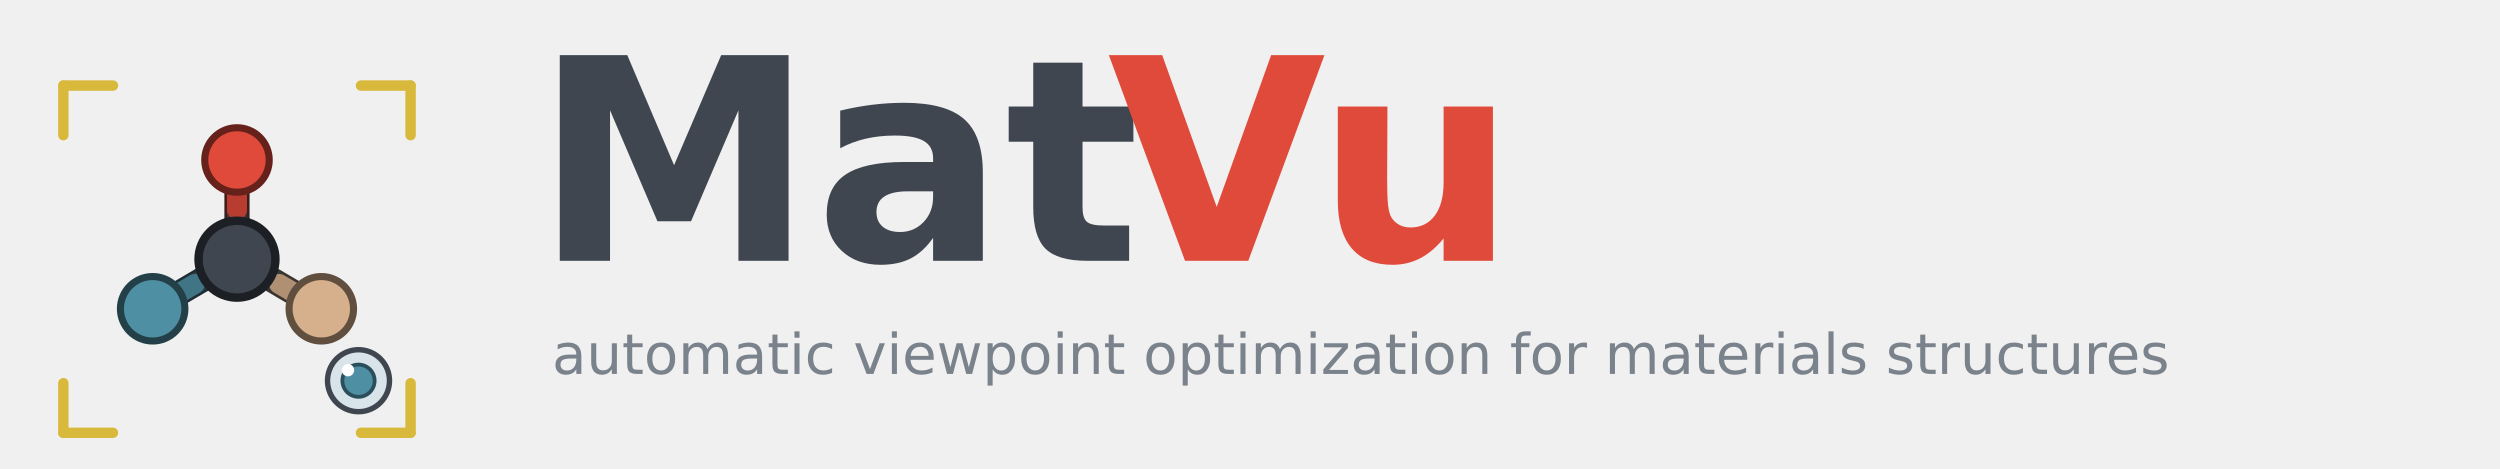
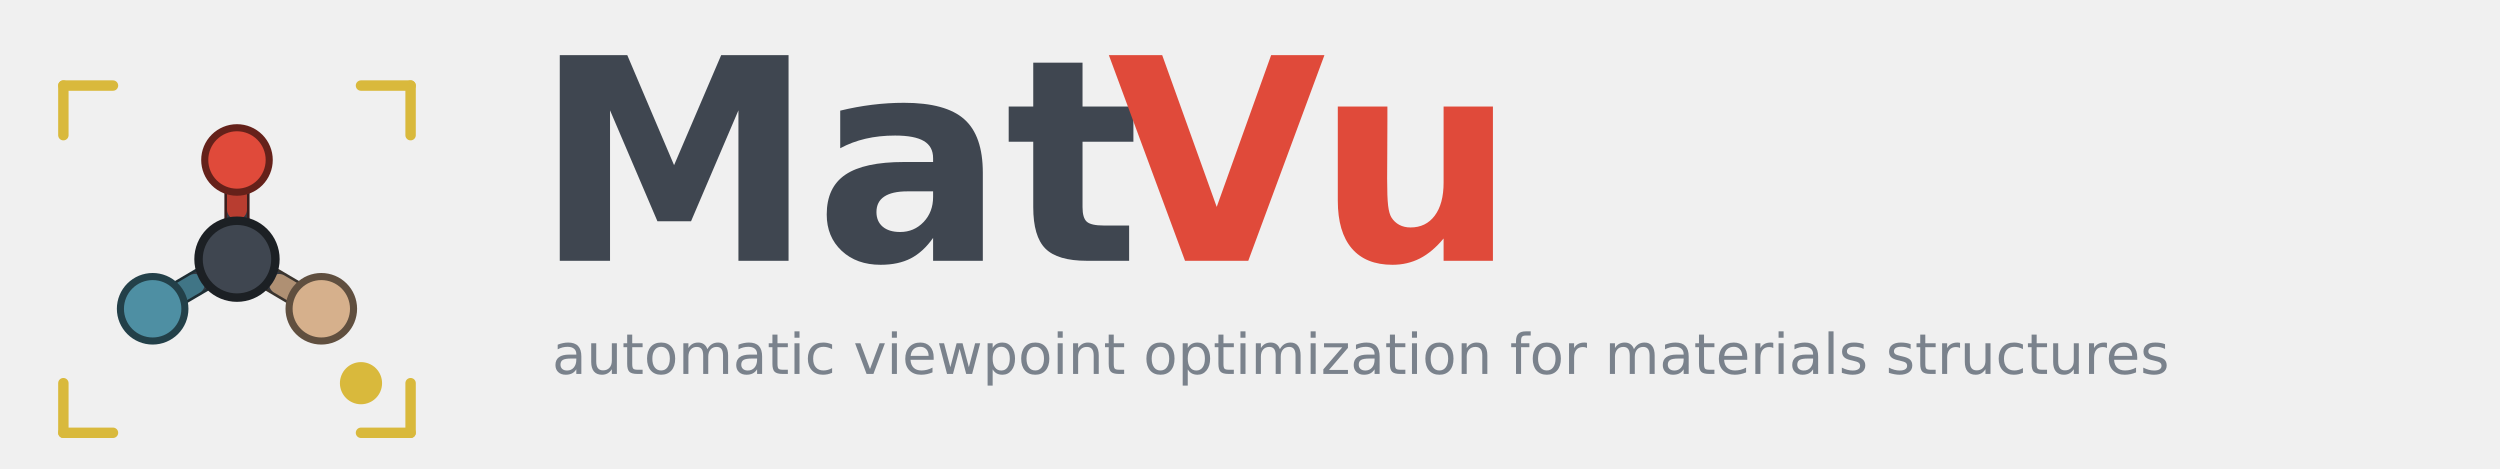
<svg xmlns="http://www.w3.org/2000/svg" xmlns:xlink="http://www.w3.org/1999/xlink" width="691.2pt" height="129.6pt" viewBox="0 0 691.2 129.6" version="1.1">
  <defs>
    <style type="text/css">*{stroke-linejoin: round; stroke-linecap: butt}</style>
  </defs>
  <g id="figure_1">
    <g id="patch_1">
      <path d="M 0 129.6  L 691.2 129.6  L 691.2 0  L 0 0  L 0 129.6  z " style="fill: none" />
    </g>
    <g id="axes_1">
      <g id="text_1">
        <g style="fill: #7a828c" transform="translate(152.64 103.387) scale(0.155 -0.155)">
          <defs>
            <path id="DejaVuSans-44" d="M 2194 1759  Q 1497 1759 1228 1600  Q 959 1441 959 1056  Q 959 750 1161 570  Q 1363 391 1709 391  Q 2188 391 2477 730  Q 2766 1069 2766 1631  L 2766 1759  L 2194 1759  z M 3341 1997  L 3341 0  L 2766 0  L 2766 531  Q 2569 213 2275 61  Q 1981 -91 1556 -91  Q 1019 -91 701 211  Q 384 513 384 1019  Q 384 1609 779 1909  Q 1175 2209 1959 2209  L 2766 2209  L 2766 2266  Q 2766 2663 2505 2880  Q 2244 3097 1772 3097  Q 1472 3097 1187 3025  Q 903 2953 641 2809  L 641 3341  Q 956 3463 1253 3523  Q 1550 3584 1831 3584  Q 2591 3584 2966 3190  Q 3341 2797 3341 1997  z " transform="scale(0.015625)" />
            <path id="DejaVuSans-58" d="M 544 1381  L 544 3500  L 1119 3500  L 1119 1403  Q 1119 906 1312 657  Q 1506 409 1894 409  Q 2359 409 2629 706  Q 2900 1003 2900 1516  L 2900 3500  L 3475 3500  L 3475 0  L 2900 0  L 2900 538  Q 2691 219 2414 64  Q 2138 -91 1772 -91  Q 1169 -91 856 284  Q 544 659 544 1381  z M 1991 3584  L 1991 3584  z " transform="scale(0.015625)" />
            <path id="DejaVuSans-57" d="M 1172 4494  L 1172 3500  L 2356 3500  L 2356 3053  L 1172 3053  L 1172 1153  Q 1172 725 1289 603  Q 1406 481 1766 481  L 2356 481  L 2356 0  L 1766 0  Q 1100 0 847 248  Q 594 497 594 1153  L 594 3053  L 172 3053  L 172 3500  L 594 3500  L 594 4494  L 1172 4494  z " transform="scale(0.015625)" />
            <path id="DejaVuSans-52" d="M 1959 3097  Q 1497 3097 1228 2736  Q 959 2375 959 1747  Q 959 1119 1226 758  Q 1494 397 1959 397  Q 2419 397 2687 759  Q 2956 1122 2956 1747  Q 2956 2369 2687 2733  Q 2419 3097 1959 3097  z M 1959 3584  Q 2709 3584 3137 3096  Q 3566 2609 3566 1747  Q 3566 888 3137 398  Q 2709 -91 1959 -91  Q 1206 -91 779 398  Q 353 888 353 1747  Q 353 2609 779 3096  Q 1206 3584 1959 3584  z " transform="scale(0.015625)" />
            <path id="DejaVuSans-50" d="M 3328 2828  Q 3544 3216 3844 3400  Q 4144 3584 4550 3584  Q 5097 3584 5394 3201  Q 5691 2819 5691 2113  L 5691 0  L 5113 0  L 5113 2094  Q 5113 2597 4934 2840  Q 4756 3084 4391 3084  Q 3944 3084 3684 2787  Q 3425 2491 3425 1978  L 3425 0  L 2847 0  L 2847 2094  Q 2847 2600 2669 2842  Q 2491 3084 2119 3084  Q 1678 3084 1418 2786  Q 1159 2488 1159 1978  L 1159 0  L 581 0  L 581 3500  L 1159 3500  L 1159 2956  Q 1356 3278 1631 3431  Q 1906 3584 2284 3584  Q 2666 3584 2933 3390  Q 3200 3197 3328 2828  z " transform="scale(0.015625)" />
            <path id="DejaVuSans-4c" d="M 603 3500  L 1178 3500  L 1178 0  L 603 0  L 603 3500  z M 603 4863  L 1178 4863  L 1178 4134  L 603 4134  L 603 4863  z " transform="scale(0.015625)" />
            <path id="DejaVuSans-46" d="M 3122 3366  L 3122 2828  Q 2878 2963 2633 3030  Q 2388 3097 2138 3097  Q 1578 3097 1268 2742  Q 959 2388 959 1747  Q 959 1106 1268 751  Q 1578 397 2138 397  Q 2388 397 2633 464  Q 2878 531 3122 666  L 3122 134  Q 2881 22 2623 -34  Q 2366 -91 2075 -91  Q 1284 -91 818 406  Q 353 903 353 1747  Q 353 2603 823 3093  Q 1294 3584 2113 3584  Q 2378 3584 2631 3529  Q 2884 3475 3122 3366  z " transform="scale(0.015625)" />
            <path id="DejaVuSans-3" transform="scale(0.015625)" />
            <path id="DejaVuSans-59" d="M 191 3500  L 800 3500  L 1894 563  L 2988 3500  L 3597 3500  L 2284 0  L 1503 0  L 191 3500  z " transform="scale(0.015625)" />
            <path id="DejaVuSans-48" d="M 3597 1894  L 3597 1613  L 953 1613  Q 991 1019 1311 708  Q 1631 397 2203 397  Q 2534 397 2845 478  Q 3156 559 3463 722  L 3463 178  Q 3153 47 2828 -22  Q 2503 -91 2169 -91  Q 1331 -91 842 396  Q 353 884 353 1716  Q 353 2575 817 3079  Q 1281 3584 2069 3584  Q 2775 3584 3186 3129  Q 3597 2675 3597 1894  z M 3022 2063  Q 3016 2534 2758 2815  Q 2500 3097 2075 3097  Q 1594 3097 1305 2825  Q 1016 2553 972 2059  L 3022 2063  z " transform="scale(0.015625)" />
            <path id="DejaVuSans-5a" d="M 269 3500  L 844 3500  L 1563 769  L 2278 3500  L 2956 3500  L 3675 769  L 4391 3500  L 4966 3500  L 4050 0  L 3372 0  L 2619 2869  L 1863 0  L 1184 0  L 269 3500  z " transform="scale(0.015625)" />
            <path id="DejaVuSans-53" d="M 1159 525  L 1159 -1331  L 581 -1331  L 581 3500  L 1159 3500  L 1159 2969  Q 1341 3281 1617 3432  Q 1894 3584 2278 3584  Q 2916 3584 3314 3078  Q 3713 2572 3713 1747  Q 3713 922 3314 415  Q 2916 -91 2278 -91  Q 1894 -91 1617 61  Q 1341 213 1159 525  z M 3116 1747  Q 3116 2381 2855 2742  Q 2594 3103 2138 3103  Q 1681 3103 1420 2742  Q 1159 2381 1159 1747  Q 1159 1113 1420 752  Q 1681 391 2138 391  Q 2594 391 2855 752  Q 3116 1113 3116 1747  z " transform="scale(0.015625)" />
            <path id="DejaVuSans-51" d="M 3513 2113  L 3513 0  L 2938 0  L 2938 2094  Q 2938 2591 2744 2837  Q 2550 3084 2163 3084  Q 1697 3084 1428 2787  Q 1159 2491 1159 1978  L 1159 0  L 581 0  L 581 3500  L 1159 3500  L 1159 2956  Q 1366 3272 1645 3428  Q 1925 3584 2291 3584  Q 2894 3584 3203 3211  Q 3513 2838 3513 2113  z " transform="scale(0.015625)" />
            <path id="DejaVuSans-5d" d="M 353 3500  L 3084 3500  L 3084 2975  L 922 459  L 3084 459  L 3084 0  L 275 0  L 275 525  L 2438 3041  L 353 3041  L 353 3500  z " transform="scale(0.015625)" />
            <path id="DejaVuSans-49" d="M 2375 4863  L 2375 4384  L 1825 4384  Q 1516 4384 1395 4259  Q 1275 4134 1275 3809  L 1275 3500  L 2222 3500  L 2222 3053  L 1275 3053  L 1275 0  L 697 0  L 697 3053  L 147 3053  L 147 3500  L 697 3500  L 697 3744  Q 697 4328 969 4595  Q 1241 4863 1831 4863  L 2375 4863  z " transform="scale(0.015625)" />
            <path id="DejaVuSans-55" d="M 2631 2963  Q 2534 3019 2420 3045  Q 2306 3072 2169 3072  Q 1681 3072 1420 2755  Q 1159 2438 1159 1844  L 1159 0  L 581 0  L 581 3500  L 1159 3500  L 1159 2956  Q 1341 3275 1631 3429  Q 1922 3584 2338 3584  Q 2397 3584 2469 3576  Q 2541 3569 2628 3553  L 2631 2963  z " transform="scale(0.015625)" />
            <path id="DejaVuSans-4f" d="M 603 4863  L 1178 4863  L 1178 0  L 603 0  L 603 4863  z " transform="scale(0.015625)" />
            <path id="DejaVuSans-56" d="M 2834 3397  L 2834 2853  Q 2591 2978 2328 3040  Q 2066 3103 1784 3103  Q 1356 3103 1142 2972  Q 928 2841 928 2578  Q 928 2378 1081 2264  Q 1234 2150 1697 2047  L 1894 2003  Q 2506 1872 2764 1633  Q 3022 1394 3022 966  Q 3022 478 2636 193  Q 2250 -91 1575 -91  Q 1294 -91 989 -36  Q 684 19 347 128  L 347 722  Q 666 556 975 473  Q 1284 391 1588 391  Q 1994 391 2212 530  Q 2431 669 2431 922  Q 2431 1156 2273 1281  Q 2116 1406 1581 1522  L 1381 1569  Q 847 1681 609 1914  Q 372 2147 372 2553  Q 372 3047 722 3315  Q 1072 3584 1716 3584  Q 2034 3584 2315 3537  Q 2597 3491 2834 3397  z " transform="scale(0.015625)" />
          </defs>
          <use xlink:href="#DejaVuSans-44" />
          <use xlink:href="#DejaVuSans-58" transform="translate(61.28125 0)" />
          <use xlink:href="#DejaVuSans-57" transform="translate(124.6562 0)" />
          <use xlink:href="#DejaVuSans-52" transform="translate(163.8594 0)" />
          <use xlink:href="#DejaVuSans-50" transform="translate(225.0469 0)" />
          <use xlink:href="#DejaVuSans-44" transform="translate(322.4531 0)" />
          <use xlink:href="#DejaVuSans-57" transform="translate(383.7344 0)" />
          <use xlink:href="#DejaVuSans-4c" transform="translate(422.9375 0)" />
          <use xlink:href="#DejaVuSans-46" transform="translate(450.7188 0)" />
          <use xlink:href="#DejaVuSans-3" transform="translate(505.7031 0)" />
          <use xlink:href="#DejaVuSans-59" transform="translate(537.4844 0)" />
          <use xlink:href="#DejaVuSans-4c" transform="translate(596.6719 0)" />
          <use xlink:href="#DejaVuSans-48" transform="translate(624.4531 0)" />
          <use xlink:href="#DejaVuSans-5a" transform="translate(685.9844 0)" />
          <use xlink:href="#DejaVuSans-53" transform="translate(767.7656 0)" />
          <use xlink:href="#DejaVuSans-52" transform="translate(831.25 0)" />
          <use xlink:href="#DejaVuSans-4c" transform="translate(892.4375 0)" />
          <use xlink:href="#DejaVuSans-51" transform="translate(920.2188 0)" />
          <use xlink:href="#DejaVuSans-57" transform="translate(983.5938 0)" />
          <use xlink:href="#DejaVuSans-3" transform="translate(1022.797 0)" />
          <use xlink:href="#DejaVuSans-52" transform="translate(1054.578 0)" />
          <use xlink:href="#DejaVuSans-53" transform="translate(1115.766 0)" />
          <use xlink:href="#DejaVuSans-57" transform="translate(1179.25 0)" />
          <use xlink:href="#DejaVuSans-4c" transform="translate(1218.453 0)" />
          <use xlink:href="#DejaVuSans-50" transform="translate(1246.234 0)" />
          <use xlink:href="#DejaVuSans-4c" transform="translate(1343.641 0)" />
          <use xlink:href="#DejaVuSans-5d" transform="translate(1371.422 0)" />
          <use xlink:href="#DejaVuSans-44" transform="translate(1423.906 0)" />
          <use xlink:href="#DejaVuSans-57" transform="translate(1485.188 0)" />
          <use xlink:href="#DejaVuSans-4c" transform="translate(1524.391 0)" />
          <use xlink:href="#DejaVuSans-52" transform="translate(1552.172 0)" />
          <use xlink:href="#DejaVuSans-51" transform="translate(1613.359 0)" />
          <use xlink:href="#DejaVuSans-3" transform="translate(1676.734 0)" />
          <use xlink:href="#DejaVuSans-49" transform="translate(1708.516 0)" />
          <use xlink:href="#DejaVuSans-52" transform="translate(1743.719 0)" />
          <use xlink:href="#DejaVuSans-55" transform="translate(1804.906 0)" />
          <use xlink:href="#DejaVuSans-3" transform="translate(1846.016 0)" />
          <use xlink:href="#DejaVuSans-50" transform="translate(1877.797 0)" />
          <use xlink:href="#DejaVuSans-44" transform="translate(1975.203 0)" />
          <use xlink:href="#DejaVuSans-57" transform="translate(2036.484 0)" />
          <use xlink:href="#DejaVuSans-48" transform="translate(2075.688 0)" />
          <use xlink:href="#DejaVuSans-55" transform="translate(2137.219 0)" />
          <use xlink:href="#DejaVuSans-4c" transform="translate(2178.328 0)" />
          <use xlink:href="#DejaVuSans-44" transform="translate(2206.109 0)" />
          <use xlink:href="#DejaVuSans-4f" transform="translate(2267.391 0)" />
          <use xlink:href="#DejaVuSans-56" transform="translate(2295.172 0)" />
          <use xlink:href="#DejaVuSans-3" transform="translate(2347.266 0)" />
          <use xlink:href="#DejaVuSans-56" transform="translate(2379.047 0)" />
          <use xlink:href="#DejaVuSans-57" transform="translate(2431.141 0)" />
          <use xlink:href="#DejaVuSans-55" transform="translate(2470.344 0)" />
          <use xlink:href="#DejaVuSans-58" transform="translate(2511.453 0)" />
          <use xlink:href="#DejaVuSans-46" transform="translate(2574.828 0)" />
          <use xlink:href="#DejaVuSans-57" transform="translate(2629.812 0)" />
          <use xlink:href="#DejaVuSans-58" transform="translate(2669.016 0)" />
          <use xlink:href="#DejaVuSans-55" transform="translate(2732.391 0)" />
          <use xlink:href="#DejaVuSans-48" transform="translate(2771.297 0)" />
          <use xlink:href="#DejaVuSans-56" transform="translate(2832.828 0)" />
        </g>
      </g>
      <g id="line2d_1">
        <path d="M 17.52 119.657  L 31.234 119.657  " clip-path="url(#pfb4399e0b3)" style="fill: none; stroke: #d9b93c; stroke-width: 2.88; stroke-linecap: round" />
      </g>
      <g id="line2d_2">
        <path d="M 17.52 119.657  L 17.52 105.943  " clip-path="url(#pfb4399e0b3)" style="fill: none; stroke: #d9b93c; stroke-width: 2.88; stroke-linecap: round" />
      </g>
      <g id="line2d_3">
        <path d="M 17.52 23.657  L 31.234 23.657  " clip-path="url(#pfb4399e0b3)" style="fill: none; stroke: #d9b93c; stroke-width: 2.88; stroke-linecap: round" />
      </g>
      <g id="line2d_4">
        <path d="M 17.52 23.657  L 17.52 37.371  " clip-path="url(#pfb4399e0b3)" style="fill: none; stroke: #d9b93c; stroke-width: 2.88; stroke-linecap: round" />
      </g>
      <g id="line2d_5">
        <path d="M 113.52 119.657  L 99.806 119.657  " clip-path="url(#pfb4399e0b3)" style="fill: none; stroke: #d9b93c; stroke-width: 2.88; stroke-linecap: round" />
      </g>
      <g id="line2d_6">
        <path d="M 113.52 119.657  L 113.52 105.943  " clip-path="url(#pfb4399e0b3)" style="fill: none; stroke: #d9b93c; stroke-width: 2.88; stroke-linecap: round" />
      </g>
      <g id="line2d_7">
        <path d="M 113.52 23.657  L 99.806 23.657  " clip-path="url(#pfb4399e0b3)" style="fill: none; stroke: #d9b93c; stroke-width: 2.88; stroke-linecap: round" />
      </g>
      <g id="line2d_8">
        <path d="M 113.52 23.657  L 113.52 37.371  " clip-path="url(#pfb4399e0b3)" style="fill: none; stroke: #d9b93c; stroke-width: 2.88; stroke-linecap: round" />
      </g>
      <g id="line2d_9">
        <path d="M 65.52 71.657  L 42.206 85.371  " clip-path="url(#pfb4399e0b3)" style="fill: none; stroke: #1d2d33; stroke-width: 6.964; stroke-linecap: round" />
      </g>
      <g id="line2d_10">
        <path d="M 65.52 71.657  L 88.834 85.371  " clip-path="url(#pfb4399e0b3)" style="fill: none; stroke: #3a342e; stroke-width: 6.964; stroke-linecap: round" />
      </g>
      <g id="line2d_11">
        <path d="M 65.52 71.657  L 65.52 44.229  " clip-path="url(#pfb4399e0b3)" style="fill: none; stroke: #3c1e1d; stroke-width: 6.964; stroke-linecap: round" />
      </g>
      <g id="line2d_12">
        <path d="M 65.52 71.657  L 53.863 78.514  " clip-path="url(#pfb4399e0b3)" style="fill: none; stroke: #343942; stroke-width: 5.527; stroke-linecap: round" />
      </g>
      <g id="line2d_13">
        <path d="M 53.863 78.514  L 42.206 85.371  " clip-path="url(#pfb4399e0b3)" style="fill: none; stroke: #407586; stroke-width: 5.527; stroke-linecap: round" />
      </g>
      <g id="line2d_14">
        <path d="M 65.52 71.657  L 77.177 78.514  " clip-path="url(#pfb4399e0b3)" style="fill: none; stroke: #343942; stroke-width: 5.527; stroke-linecap: round" />
      </g>
      <g id="line2d_15">
        <path d="M 77.177 78.514  L 88.834 85.371  " clip-path="url(#pfb4399e0b3)" style="fill: none; stroke: #af9073; stroke-width: 5.527; stroke-linecap: round" />
      </g>
      <g id="line2d_16">
        <path d="M 65.52 71.657  L 65.52 57.943  " clip-path="url(#pfb4399e0b3)" style="fill: none; stroke: #343942; stroke-width: 5.527; stroke-linecap: round" />
      </g>
      <g id="line2d_17">
        <path d="M 65.52 57.943  L 65.52 44.229  " clip-path="url(#pfb4399e0b3)" style="fill: none; stroke: #b83d30; stroke-width: 5.527; stroke-linecap: round" />
      </g>
      <g id="patch_2">
        <path d="M 42.206 94.286  C 44.57 94.286 46.837 93.346 48.509 91.675  C 50.181 90.003 51.12 87.736 51.12 85.371  C 51.12 83.007 50.181 80.74 48.509 79.068  C 46.837 77.396 44.57 76.457 42.206 76.457  C 39.842 76.457 37.574 77.396 35.902 79.068  C 34.231 80.74 33.291 83.007 33.291 85.371  C 33.291 87.736 34.231 90.003 35.902 91.675  C 37.574 93.346 39.842 94.286 42.206 94.286  z " clip-path="url(#pfb4399e0b3)" style="fill: #4e8fa3; stroke: #234049; stroke-width: 1.961; stroke-linejoin: miter" />
      </g>
      <g id="patch_3">
        <path d="M 88.834 94.286  C 91.198 94.286 93.466 93.346 95.138 91.675  C 96.809 90.003 97.749 87.736 97.749 85.371  C 97.749 83.007 96.809 80.74 95.138 79.068  C 93.466 77.396 91.198 76.457 88.834 76.457  C 86.47 76.457 84.203 77.396 82.531 79.068  C 80.859 80.74 79.92 83.007 79.92 85.371  C 79.92 87.736 80.859 90.003 82.531 91.675  C 84.203 93.346 86.47 94.286 88.834 94.286  z " clip-path="url(#pfb4399e0b3)" style="fill: #d6b08c; stroke: #604f3f; stroke-width: 1.961; stroke-linejoin: miter" />
      </g>
      <g id="patch_4">
        <path d="M 65.52 53.143  C 67.884 53.143 70.152 52.204 71.823 50.532  C 73.495 48.86 74.434 46.593 74.434 44.229  C 74.434 41.864 73.495 39.597 71.823 37.925  C 70.152 36.254 67.884 35.314 65.52 35.314  C 63.156 35.314 60.888 36.254 59.217 37.925  C 57.545 39.597 56.606 41.864 56.606 44.229  C 56.606 46.593 57.545 48.86 59.217 50.532  C 60.888 52.204 63.156 53.143 65.52 53.143  z " clip-path="url(#pfb4399e0b3)" style="fill: #e04a3a; stroke: #65211a; stroke-width: 1.961; stroke-linejoin: miter" />
      </g>
      <g id="patch_5">
        <path d="M 65.52 82.286  C 68.339 82.286 71.042 81.166 73.036 79.173  C 75.029 77.18 76.149 74.476 76.149 71.657  C 76.149 68.838 75.029 66.135 73.036 64.142  C 71.042 62.148 68.339 61.029 65.52 61.029  C 62.701 61.029 59.998 62.148 58.004 64.142  C 56.011 66.135 54.891 68.838 54.891 71.657  C 54.891 74.476 56.011 77.18 58.004 79.173  C 59.998 81.166 62.701 82.286 65.52 82.286  z " clip-path="url(#pfb4399e0b3)" style="fill: #3f4650; stroke: #1c2024; stroke-width: 2.338; stroke-linejoin: miter" />
      </g>
      <g id="patch_6">
-         <path d="M 99.12 113.829  C 101.393 113.829 103.574 112.925 105.181 111.318  C 106.788 109.711 107.691 107.53 107.691 105.257  C 107.691 102.984 106.788 100.804 105.181 99.196  C 103.574 97.589 101.393 96.686 99.12 96.686  C 96.847 96.686 94.666 97.589 93.059 99.196  C 91.452 100.804 90.549 102.984 90.549 105.257  C 90.549 107.53 91.452 109.711 93.059 111.318  C 94.666 112.925 96.847 113.829 99.12 113.829  z " clip-path="url(#pfb4399e0b3)" style="fill: #d9e4ea; stroke: #3f4650; stroke-width: 1.5; stroke-linejoin: miter" />
-       </g>
-       <g id="patch_7">
-         <path d="M 99.12 109.714  C 100.302 109.714 101.436 109.245 102.272 108.409  C 103.108 107.573 103.577 106.439 103.577 105.257  C 103.577 104.075 103.108 102.941 102.272 102.105  C 101.436 101.27 100.302 100.8 99.12 100.8  C 97.938 100.8 96.804 101.27 95.968 102.105  C 95.132 102.941 94.663 104.075 94.663 105.257  C 94.663 106.439 95.132 107.573 95.968 108.409  C 96.804 109.245 97.938 109.714 99.12 109.714  z " clip-path="url(#pfb4399e0b3)" style="fill: #4e8fa3; stroke: #2b4f5a; stroke-width: 1.05; stroke-linejoin: miter" />
-       </g>
-       <g id="patch_8">
-         <path d="M 96.206 104.057  C 96.66 104.057 97.096 103.877 97.418 103.555  C 97.739 103.234 97.92 102.797 97.92 102.343  C 97.92 101.888 97.739 101.452 97.418 101.131  C 97.096 100.809 96.66 100.629 96.206 100.629  C 95.751 100.629 95.315 100.809 94.994 101.131  C 94.672 101.452 94.491 101.888 94.491 102.343  C 94.491 102.797 94.672 103.234 94.994 103.555  C 95.315 103.877 95.751 104.057 96.206 104.057  z " clip-path="url(#pfb4399e0b3)" style="fill: #ffffff" />
+         <path d="M 99.806 111.771  C 101.351 111.771 102.834 111.157 103.927 110.064  C 105.02 108.971 105.634 107.489 105.634 105.943  C 105.634 104.397 105.02 102.914 103.927 101.821  C 102.834 100.728 101.351 100.114 99.806 100.114  C 98.26 100.114 96.777 100.728 95.684 101.821  C 94.591 102.914 93.977 104.397 93.977 105.943  C 93.977 107.489 94.591 108.971 95.684 110.064  C 96.777 111.157 98.26 111.771 99.806 111.771  z " clip-path="url(#pfb4399e0b3)" style="fill: #d9b93c" />
      </g>
      <g id="text_2">
        <g style="fill: #3f4650" transform="translate(147.6 72.10172) scale(0.78 -0.78)">
          <defs>
            <path id="DejaVuSans-Bold-30" d="M 588 4666  L 2119 4666  L 3181 2169  L 4250 4666  L 5778 4666  L 5778 0  L 4641 0  L 4641 3413  L 3566 897  L 2803 897  L 1728 3413  L 1728 0  L 588 0  L 588 4666  z " transform="scale(0.015625)" />
            <path id="DejaVuSans-Bold-44" d="M 2106 1575  Q 1756 1575 1579 1456  Q 1403 1338 1403 1106  Q 1403 894 1545 773  Q 1688 653 1941 653  Q 2256 653 2472 879  Q 2688 1106 2688 1447  L 2688 1575  L 2106 1575  z M 3816 1997  L 3816 0  L 2688 0  L 2688 519  Q 2463 200 2181 54  Q 1900 -91 1497 -91  Q 953 -91 614 226  Q 275 544 275 1050  Q 275 1666 698 1953  Q 1122 2241 2028 2241  L 2688 2241  L 2688 2328  Q 2688 2594 2478 2717  Q 2269 2841 1825 2841  Q 1466 2841 1156 2769  Q 847 2697 581 2553  L 581 3406  Q 941 3494 1303 3539  Q 1666 3584 2028 3584  Q 2975 3584 3395 3211  Q 3816 2838 3816 1997  z " transform="scale(0.015625)" />
            <path id="DejaVuSans-Bold-57" d="M 1759 4494  L 1759 3500  L 2913 3500  L 2913 2700  L 1759 2700  L 1759 1216  Q 1759 972 1856 886  Q 1953 800 2241 800  L 2816 800  L 2816 0  L 1856 0  Q 1194 0 917 276  Q 641 553 641 1216  L 641 2700  L 84 2700  L 84 3500  L 641 3500  L 641 4494  L 1759 4494  z " transform="scale(0.015625)" />
          </defs>
          <use xlink:href="#DejaVuSans-Bold-30" />
          <use xlink:href="#DejaVuSans-Bold-44" transform="translate(99.51562 0)" />
          <use xlink:href="#DejaVuSans-Bold-57" transform="translate(167 0)" />
        </g>
      </g>
      <g id="text_3">
        <g style="fill: #e04a3a" transform="translate(306.1959 72.10172) scale(0.78 -0.78)">
          <defs>
            <path id="DejaVuSans-Bold-39" d="M 31 4666  L 1241 4666  L 2478 1222  L 3713 4666  L 4922 4666  L 3194 0  L 1759 0  L 31 4666  z " transform="scale(0.015625)" />
            <path id="DejaVuSans-Bold-58" d="M 500 1363  L 500 3500  L 1625 3500  L 1625 3150  Q 1625 2866 1622 2436  Q 1619 2006 1619 1863  Q 1619 1441 1641 1255  Q 1663 1069 1716 984  Q 1784 875 1895 815  Q 2006 756 2150 756  Q 2500 756 2700 1025  Q 2900 1294 2900 1772  L 2900 3500  L 4019 3500  L 4019 0  L 2900 0  L 2900 506  Q 2647 200 2364 54  Q 2081 -91 1741 -91  Q 1134 -91 817 281  Q 500 653 500 1363  z " transform="scale(0.015625)" />
          </defs>
          <use xlink:href="#DejaVuSans-Bold-39" />
          <use xlink:href="#DejaVuSans-Bold-58" transform="translate(73.82812 0)" />
        </g>
      </g>
    </g>
  </g>
  <defs>
    <clipPath id="pfb4399e0b3">
      <rect x="0" y="0" width="691.2" height="129.6" />
    </clipPath>
  </defs>
</svg>
